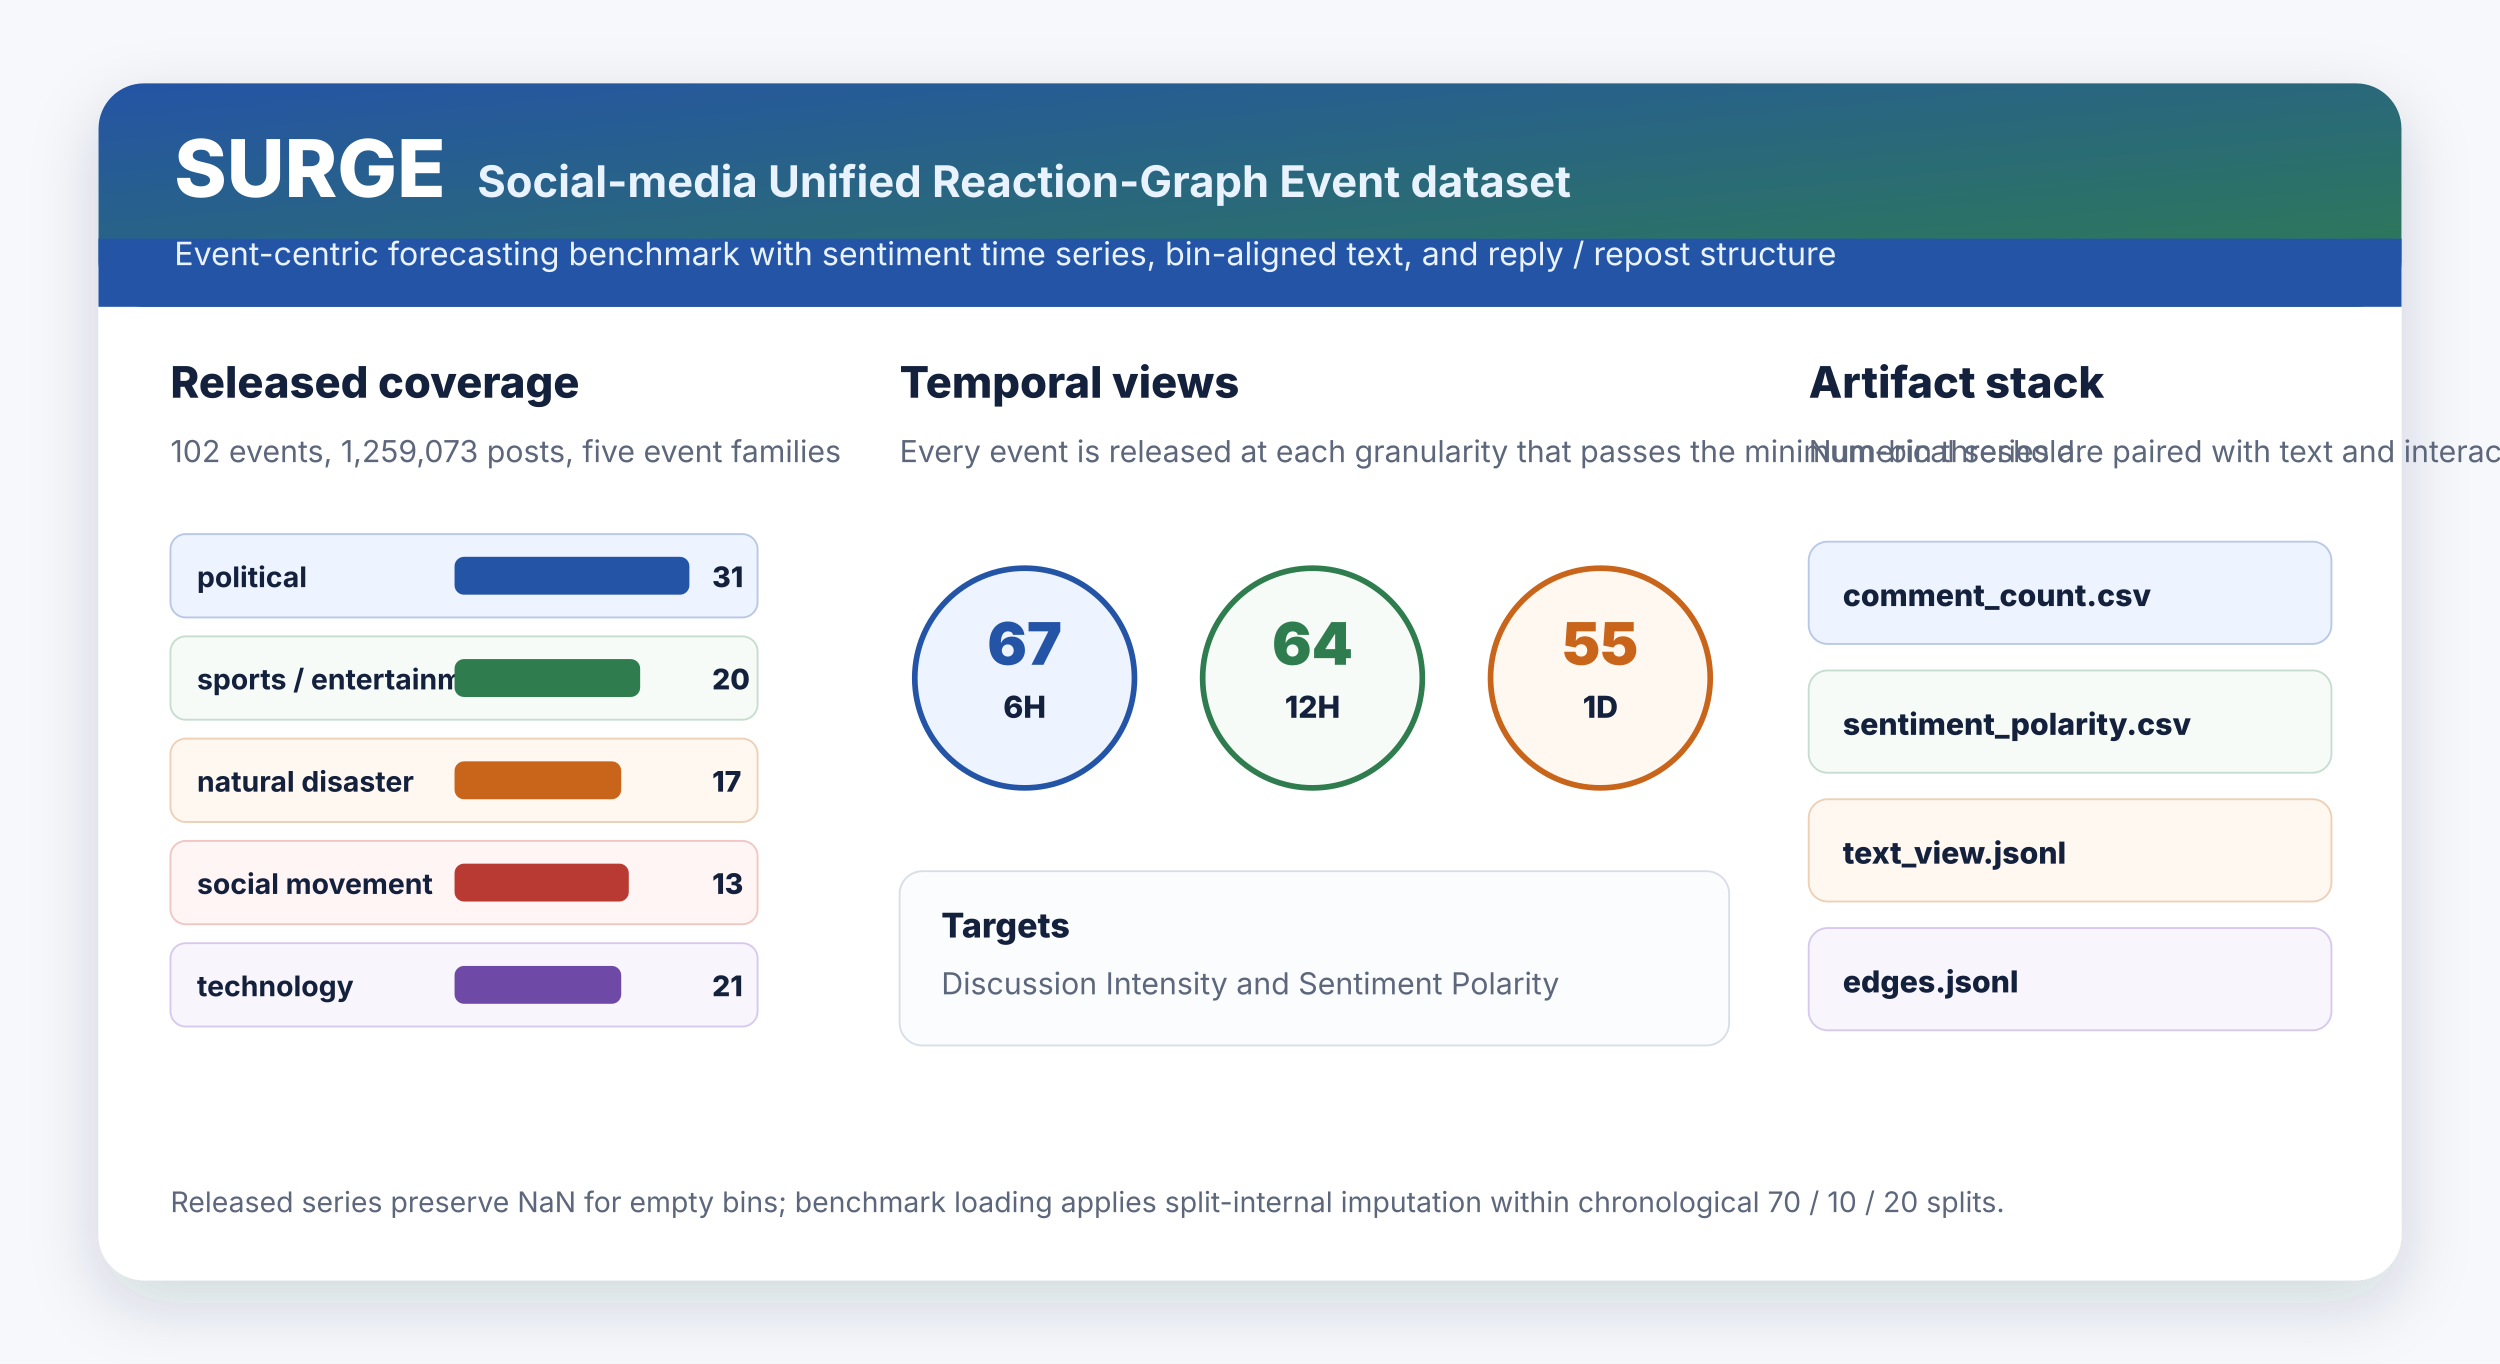
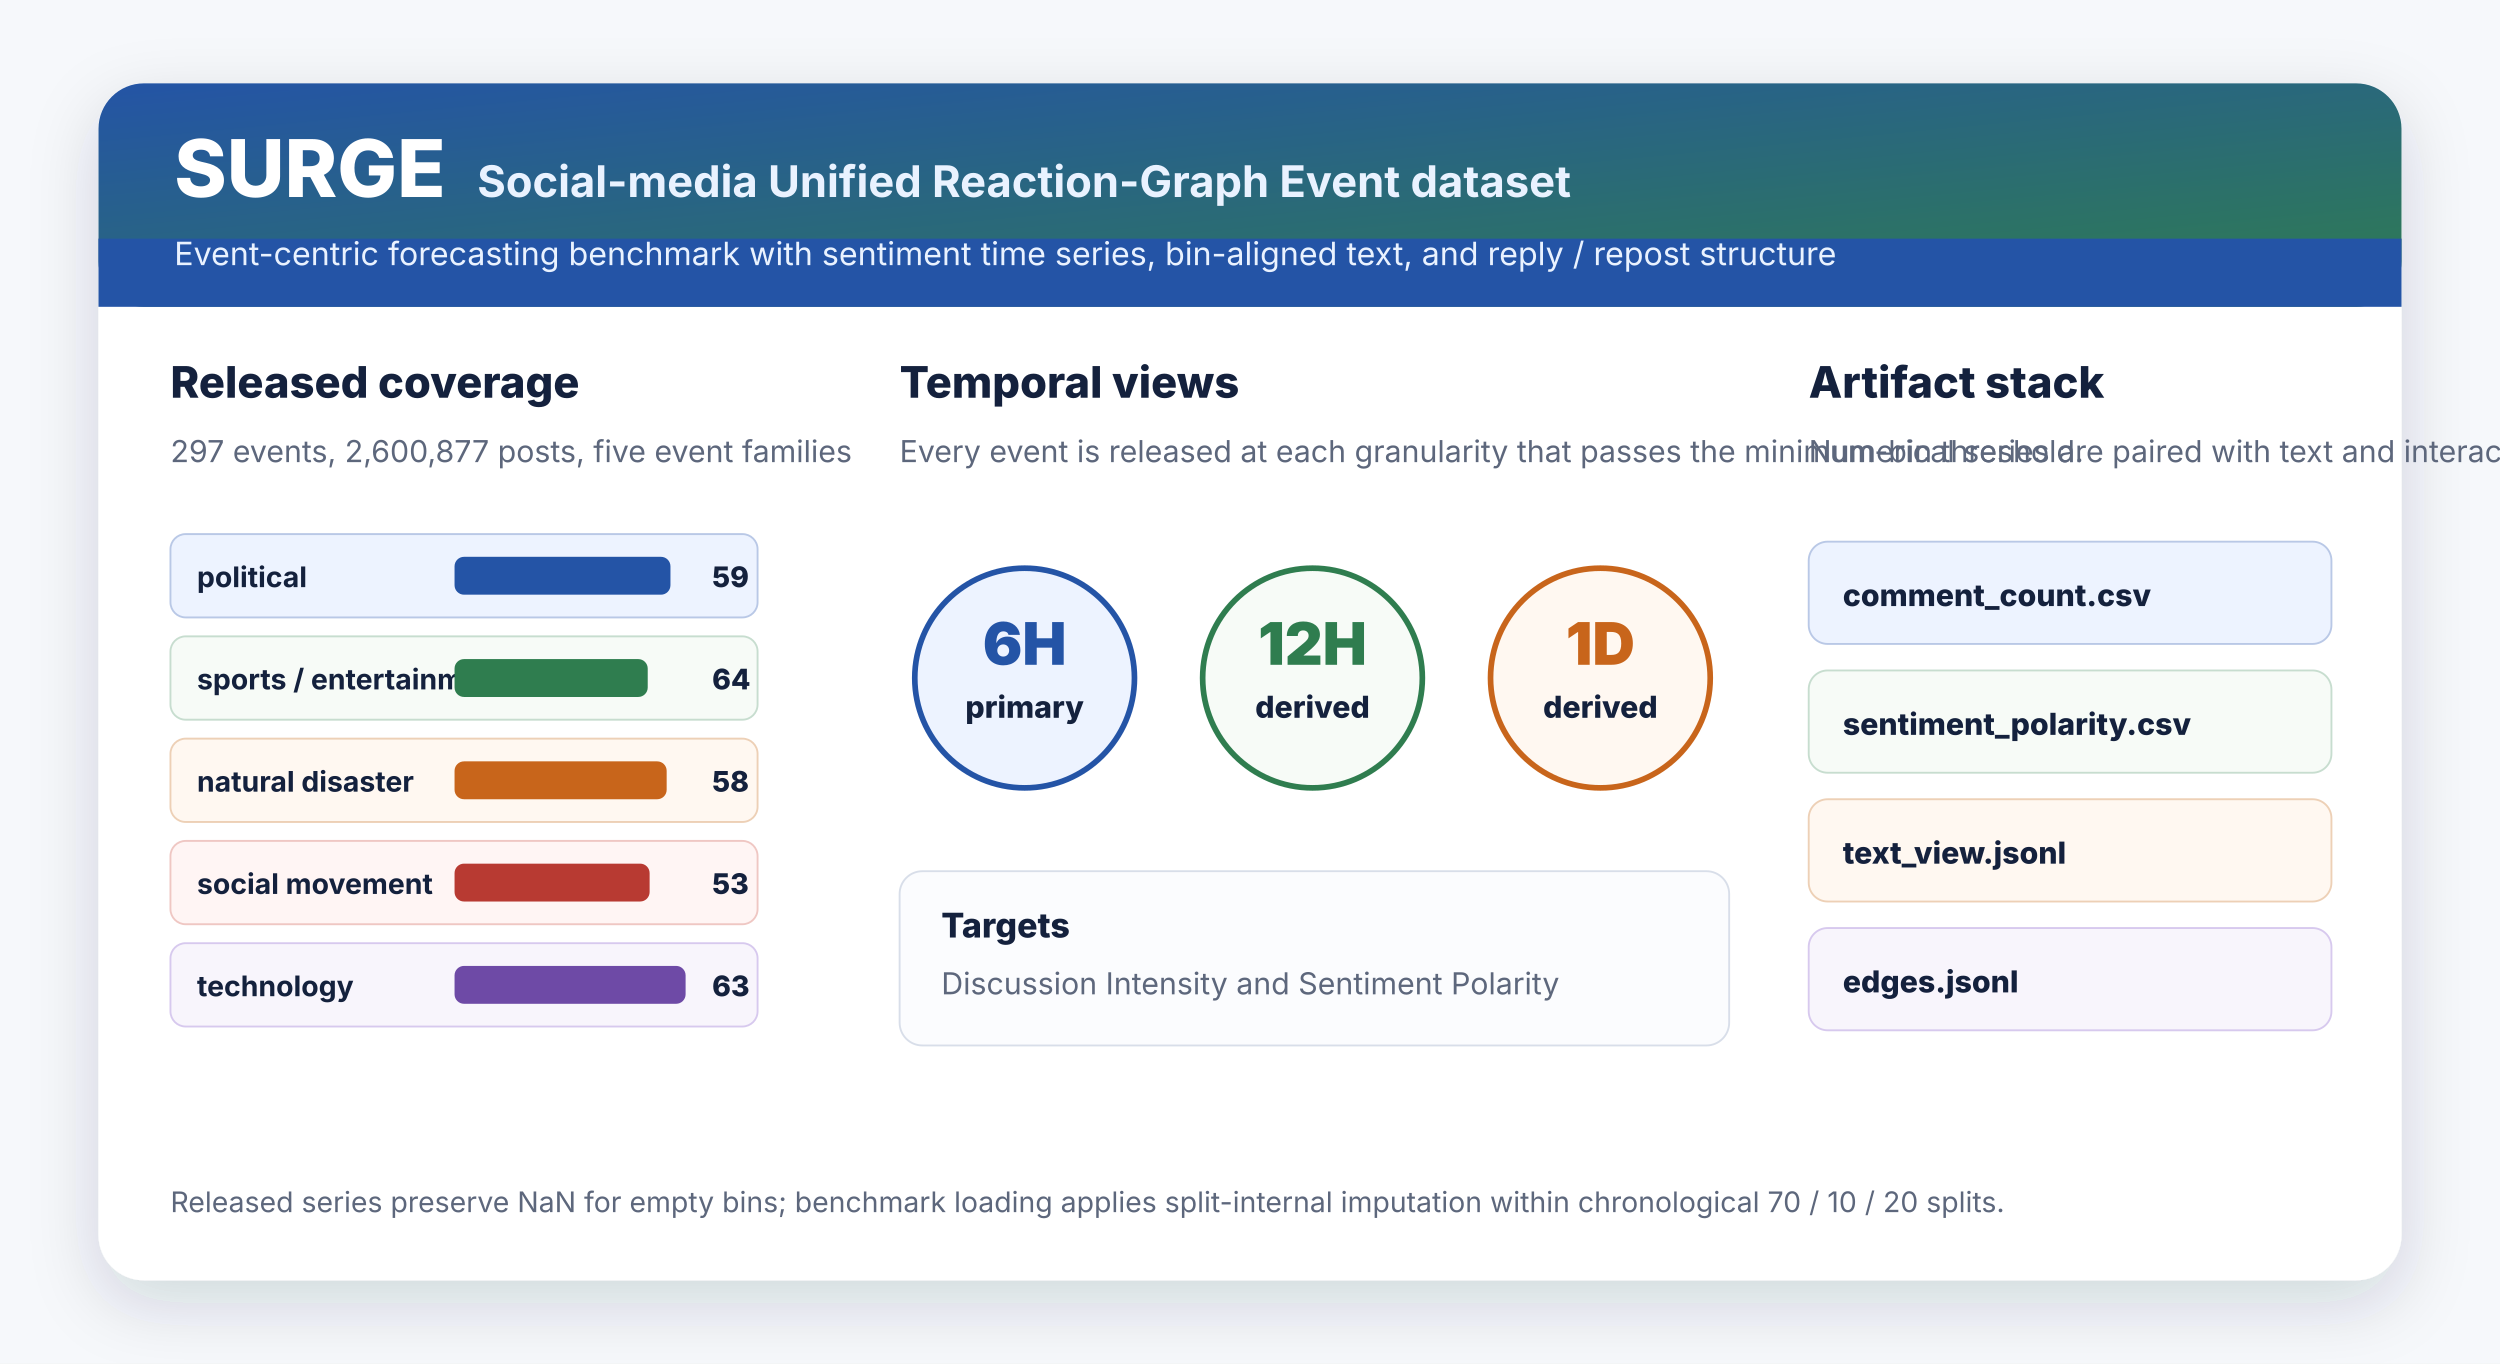
<svg xmlns="http://www.w3.org/2000/svg" width="1320" height="720" viewBox="0 0 1320 720" role="img" aria-labelledby="title desc">
  <defs>
    <filter id="shadow" x="-10%" y="-20%" width="120%" height="150%">
      <feDropShadow dx="0" dy="12" stdDeviation="18" flood-color="#14213d" flood-opacity="0.16" />
    </filter>
    <linearGradient id="header" x1="0" x2="1" y1="0" y2="1">
      <stop offset="0" stop-color="#2454a6" />
      <stop offset="1" stop-color="#2f7d4f" />
    </linearGradient>
  </defs>
  <rect width="1320" height="720" fill="#f6f8fb" />
  <rect x="52" y="44" width="1216" height="632" rx="24" fill="#ffffff" filter="url(#shadow)" />
  <rect x="52" y="44" width="1216" height="118" rx="24" fill="url(#header)" />
  <rect x="52" y="126" width="1216" height="36" fill="#2454a6" />
  <text x="92" y="104" fill="#ffffff" font-family="Inter, Arial, sans-serif" font-size="42" font-weight="800">SURGE</text>
  <text x="252" y="104" fill="#e9f2ff" font-family="Inter, Arial, sans-serif" font-size="23" font-weight="650">Social-media Unified Reaction-Graph Event dataset</text>
  <text x="92" y="140" fill="#e9f2ff" font-family="Inter, Arial, sans-serif" font-size="17">Event-centric forecasting benchmark with sentiment time series, bin-aligned text, and reply / repost structure</text>
  <g transform="translate(90 210)">
    <text x="0" y="0" fill="#14213d" font-family="Inter, Arial, sans-serif" font-size="23" font-weight="800">Released coverage</text>
-     <text x="0" y="34" fill="#5d677c" font-family="Inter, Arial, sans-serif" font-size="16">102 events, 1,259,073 posts, five event families</text>
+     <text x="0" y="34" fill="#5d677c" font-family="Inter, Arial, sans-serif" font-size="16">297 events, 2,600,877 posts, five event families</text>
    <g transform="translate(0 72)">
      <rect x="0" y="0" width="310" height="44" rx="8" fill="#edf3ff" stroke="#b9c8e6" />
      <text x="14" y="28" fill="#14213d" font-family="Inter, Arial, sans-serif" font-size="15" font-weight="750">political</text>
-       <rect x="150" y="12" width="124" height="20" rx="5" fill="#2454a6" />
-       <text x="286" y="28" fill="#14213d" font-family="Inter, Arial, sans-serif" font-size="15" font-weight="800">31</text>
+       <rect x="150" y="12" width="114" height="20" rx="5" fill="#2454a6" />
+       <text x="286" y="28" fill="#14213d" font-family="Inter, Arial, sans-serif" font-size="15" font-weight="800">59</text>
    </g>
    <g transform="translate(0 126)">
      <rect x="0" y="0" width="310" height="44" rx="8" fill="#f7fbf7" stroke="#c7ddcf" />
      <text x="14" y="28" fill="#14213d" font-family="Inter, Arial, sans-serif" font-size="15" font-weight="750">sports / entertainment</text>
-       <rect x="150" y="12" width="98" height="20" rx="5" fill="#2f7d4f" />
-       <text x="286" y="28" fill="#14213d" font-family="Inter, Arial, sans-serif" font-size="15" font-weight="800">20</text>
+       <rect x="150" y="12" width="102" height="20" rx="5" fill="#2f7d4f" />
+       <text x="286" y="28" fill="#14213d" font-family="Inter, Arial, sans-serif" font-size="15" font-weight="800">64</text>
    </g>
    <g transform="translate(0 180)">
      <rect x="0" y="0" width="310" height="44" rx="8" fill="#fff8f1" stroke="#edd0b6" />
      <text x="14" y="28" fill="#14213d" font-family="Inter, Arial, sans-serif" font-size="15" font-weight="750">natural disaster</text>
-       <rect x="150" y="12" width="88" height="20" rx="5" fill="#c8651b" />
-       <text x="286" y="28" fill="#14213d" font-family="Inter, Arial, sans-serif" font-size="15" font-weight="800">17</text>
+       <rect x="150" y="12" width="112" height="20" rx="5" fill="#c8651b" />
+       <text x="286" y="28" fill="#14213d" font-family="Inter, Arial, sans-serif" font-size="15" font-weight="800">58</text>
    </g>
    <g transform="translate(0 234)">
      <rect x="0" y="0" width="310" height="44" rx="8" fill="#fff5f4" stroke="#efc7c3" />
      <text x="14" y="28" fill="#14213d" font-family="Inter, Arial, sans-serif" font-size="15" font-weight="750">social movement</text>
-       <rect x="150" y="12" width="92" height="20" rx="5" fill="#b83a32" />
-       <text x="286" y="28" fill="#14213d" font-family="Inter, Arial, sans-serif" font-size="15" font-weight="800">13</text>
+       <rect x="150" y="12" width="103" height="20" rx="5" fill="#b83a32" />
+       <text x="286" y="28" fill="#14213d" font-family="Inter, Arial, sans-serif" font-size="15" font-weight="800">53</text>
    </g>
    <g transform="translate(0 288)">
      <rect x="0" y="0" width="310" height="44" rx="8" fill="#f8f5fc" stroke="#d7c9ee" />
      <text x="14" y="28" fill="#14213d" font-family="Inter, Arial, sans-serif" font-size="15" font-weight="750">technology</text>
-       <rect x="150" y="12" width="88" height="20" rx="5" fill="#6e4aa6" />
-       <text x="286" y="28" fill="#14213d" font-family="Inter, Arial, sans-serif" font-size="15" font-weight="800">21</text>
+       <rect x="150" y="12" width="122" height="20" rx="5" fill="#6e4aa6" />
+       <text x="286" y="28" fill="#14213d" font-family="Inter, Arial, sans-serif" font-size="15" font-weight="800">63</text>
    </g>
  </g>
  <g transform="translate(475 210)">
    <text x="0" y="0" fill="#14213d" font-family="Inter, Arial, sans-serif" font-size="23" font-weight="800">Temporal views</text>
    <text x="0" y="34" fill="#5d677c" font-family="Inter, Arial, sans-serif" font-size="16">Every event is released at each granularity that passes the minimum-bin threshold.</text>
    <g transform="translate(0 82)">
      <circle cx="66" cy="66" r="58" fill="#edf3ff" stroke="#2454a6" stroke-width="3" />
-       <text x="66" y="59" text-anchor="middle" fill="#2454a6" font-family="Inter, Arial, sans-serif" font-size="31" font-weight="850">67</text>
-       <text x="66" y="87" text-anchor="middle" fill="#14213d" font-family="Inter, Arial, sans-serif" font-size="16" font-weight="760">6H</text>
+       <text x="66" y="59" text-anchor="middle" fill="#2454a6" font-family="Inter, Arial, sans-serif" font-size="31" font-weight="850">6H</text>
+       <text x="66" y="87" text-anchor="middle" fill="#14213d" font-family="Inter, Arial, sans-serif" font-size="16" font-weight="760">primary</text>
    </g>
    <g transform="translate(152 82)">
      <circle cx="66" cy="66" r="58" fill="#f7fbf7" stroke="#2f7d4f" stroke-width="3" />
-       <text x="66" y="59" text-anchor="middle" fill="#2f7d4f" font-family="Inter, Arial, sans-serif" font-size="31" font-weight="850">64</text>
-       <text x="66" y="87" text-anchor="middle" fill="#14213d" font-family="Inter, Arial, sans-serif" font-size="16" font-weight="760">12H</text>
+       <text x="66" y="59" text-anchor="middle" fill="#2f7d4f" font-family="Inter, Arial, sans-serif" font-size="31" font-weight="850">12H</text>
+       <text x="66" y="87" text-anchor="middle" fill="#14213d" font-family="Inter, Arial, sans-serif" font-size="16" font-weight="760">derived</text>
    </g>
    <g transform="translate(304 82)">
      <circle cx="66" cy="66" r="58" fill="#fff8f1" stroke="#c8651b" stroke-width="3" />
-       <text x="66" y="59" text-anchor="middle" fill="#c8651b" font-family="Inter, Arial, sans-serif" font-size="31" font-weight="850">55</text>
-       <text x="66" y="87" text-anchor="middle" fill="#14213d" font-family="Inter, Arial, sans-serif" font-size="16" font-weight="760">1D</text>
+       <text x="66" y="59" text-anchor="middle" fill="#c8651b" font-family="Inter, Arial, sans-serif" font-size="31" font-weight="850">1D</text>
+       <text x="66" y="87" text-anchor="middle" fill="#14213d" font-family="Inter, Arial, sans-serif" font-size="16" font-weight="760">derived</text>
    </g>
    <g transform="translate(0 250)">
      <rect x="0" y="0" width="438" height="92" rx="12" fill="#fbfcfe" stroke="#d8dee9" />
      <text x="22" y="35" fill="#14213d" font-family="Inter, Arial, sans-serif" font-size="18" font-weight="800">Targets</text>
      <text x="22" y="65" fill="#5d677c" font-family="Inter, Arial, sans-serif" font-size="16">Discussion Intensity and Sentiment Polarity</text>
    </g>
  </g>
  <g transform="translate(955 210)">
    <text x="0" y="0" fill="#14213d" font-family="Inter, Arial, sans-serif" font-size="23" font-weight="800">Artifact stack</text>
    <text x="0" y="34" fill="#5d677c" font-family="Inter, Arial, sans-serif" font-size="16">Numerical series are paired with text and interaction views.</text>
    <g transform="translate(0 76)">
      <rect x="0" y="0" width="276" height="54" rx="10" fill="#edf3ff" stroke="#b9c8e6" />
      <text x="18" y="34" fill="#14213d" font-family="Inter, Arial, sans-serif" font-size="16" font-weight="760">comment_count.csv</text>
    </g>
    <g transform="translate(0 144)">
      <rect x="0" y="0" width="276" height="54" rx="10" fill="#f7fbf7" stroke="#c7ddcf" />
      <text x="18" y="34" fill="#14213d" font-family="Inter, Arial, sans-serif" font-size="16" font-weight="760">sentiment_polarity.csv</text>
    </g>
    <g transform="translate(0 212)">
      <rect x="0" y="0" width="276" height="54" rx="10" fill="#fff8f1" stroke="#edd0b6" />
      <text x="18" y="34" fill="#14213d" font-family="Inter, Arial, sans-serif" font-size="16" font-weight="760">text_view.jsonl</text>
    </g>
    <g transform="translate(0 280)">
      <rect x="0" y="0" width="276" height="54" rx="10" fill="#f8f5fc" stroke="#d7c9ee" />
      <text x="18" y="34" fill="#14213d" font-family="Inter, Arial, sans-serif" font-size="16" font-weight="760">edges.jsonl</text>
    </g>
  </g>
  <text x="90" y="640" fill="#5d677c" font-family="Inter, Arial, sans-serif" font-size="15">Released series preserve NaN for empty bins; benchmark loading applies split-internal imputation within chronological 70 / 10 / 20 splits.</text>
</svg>
